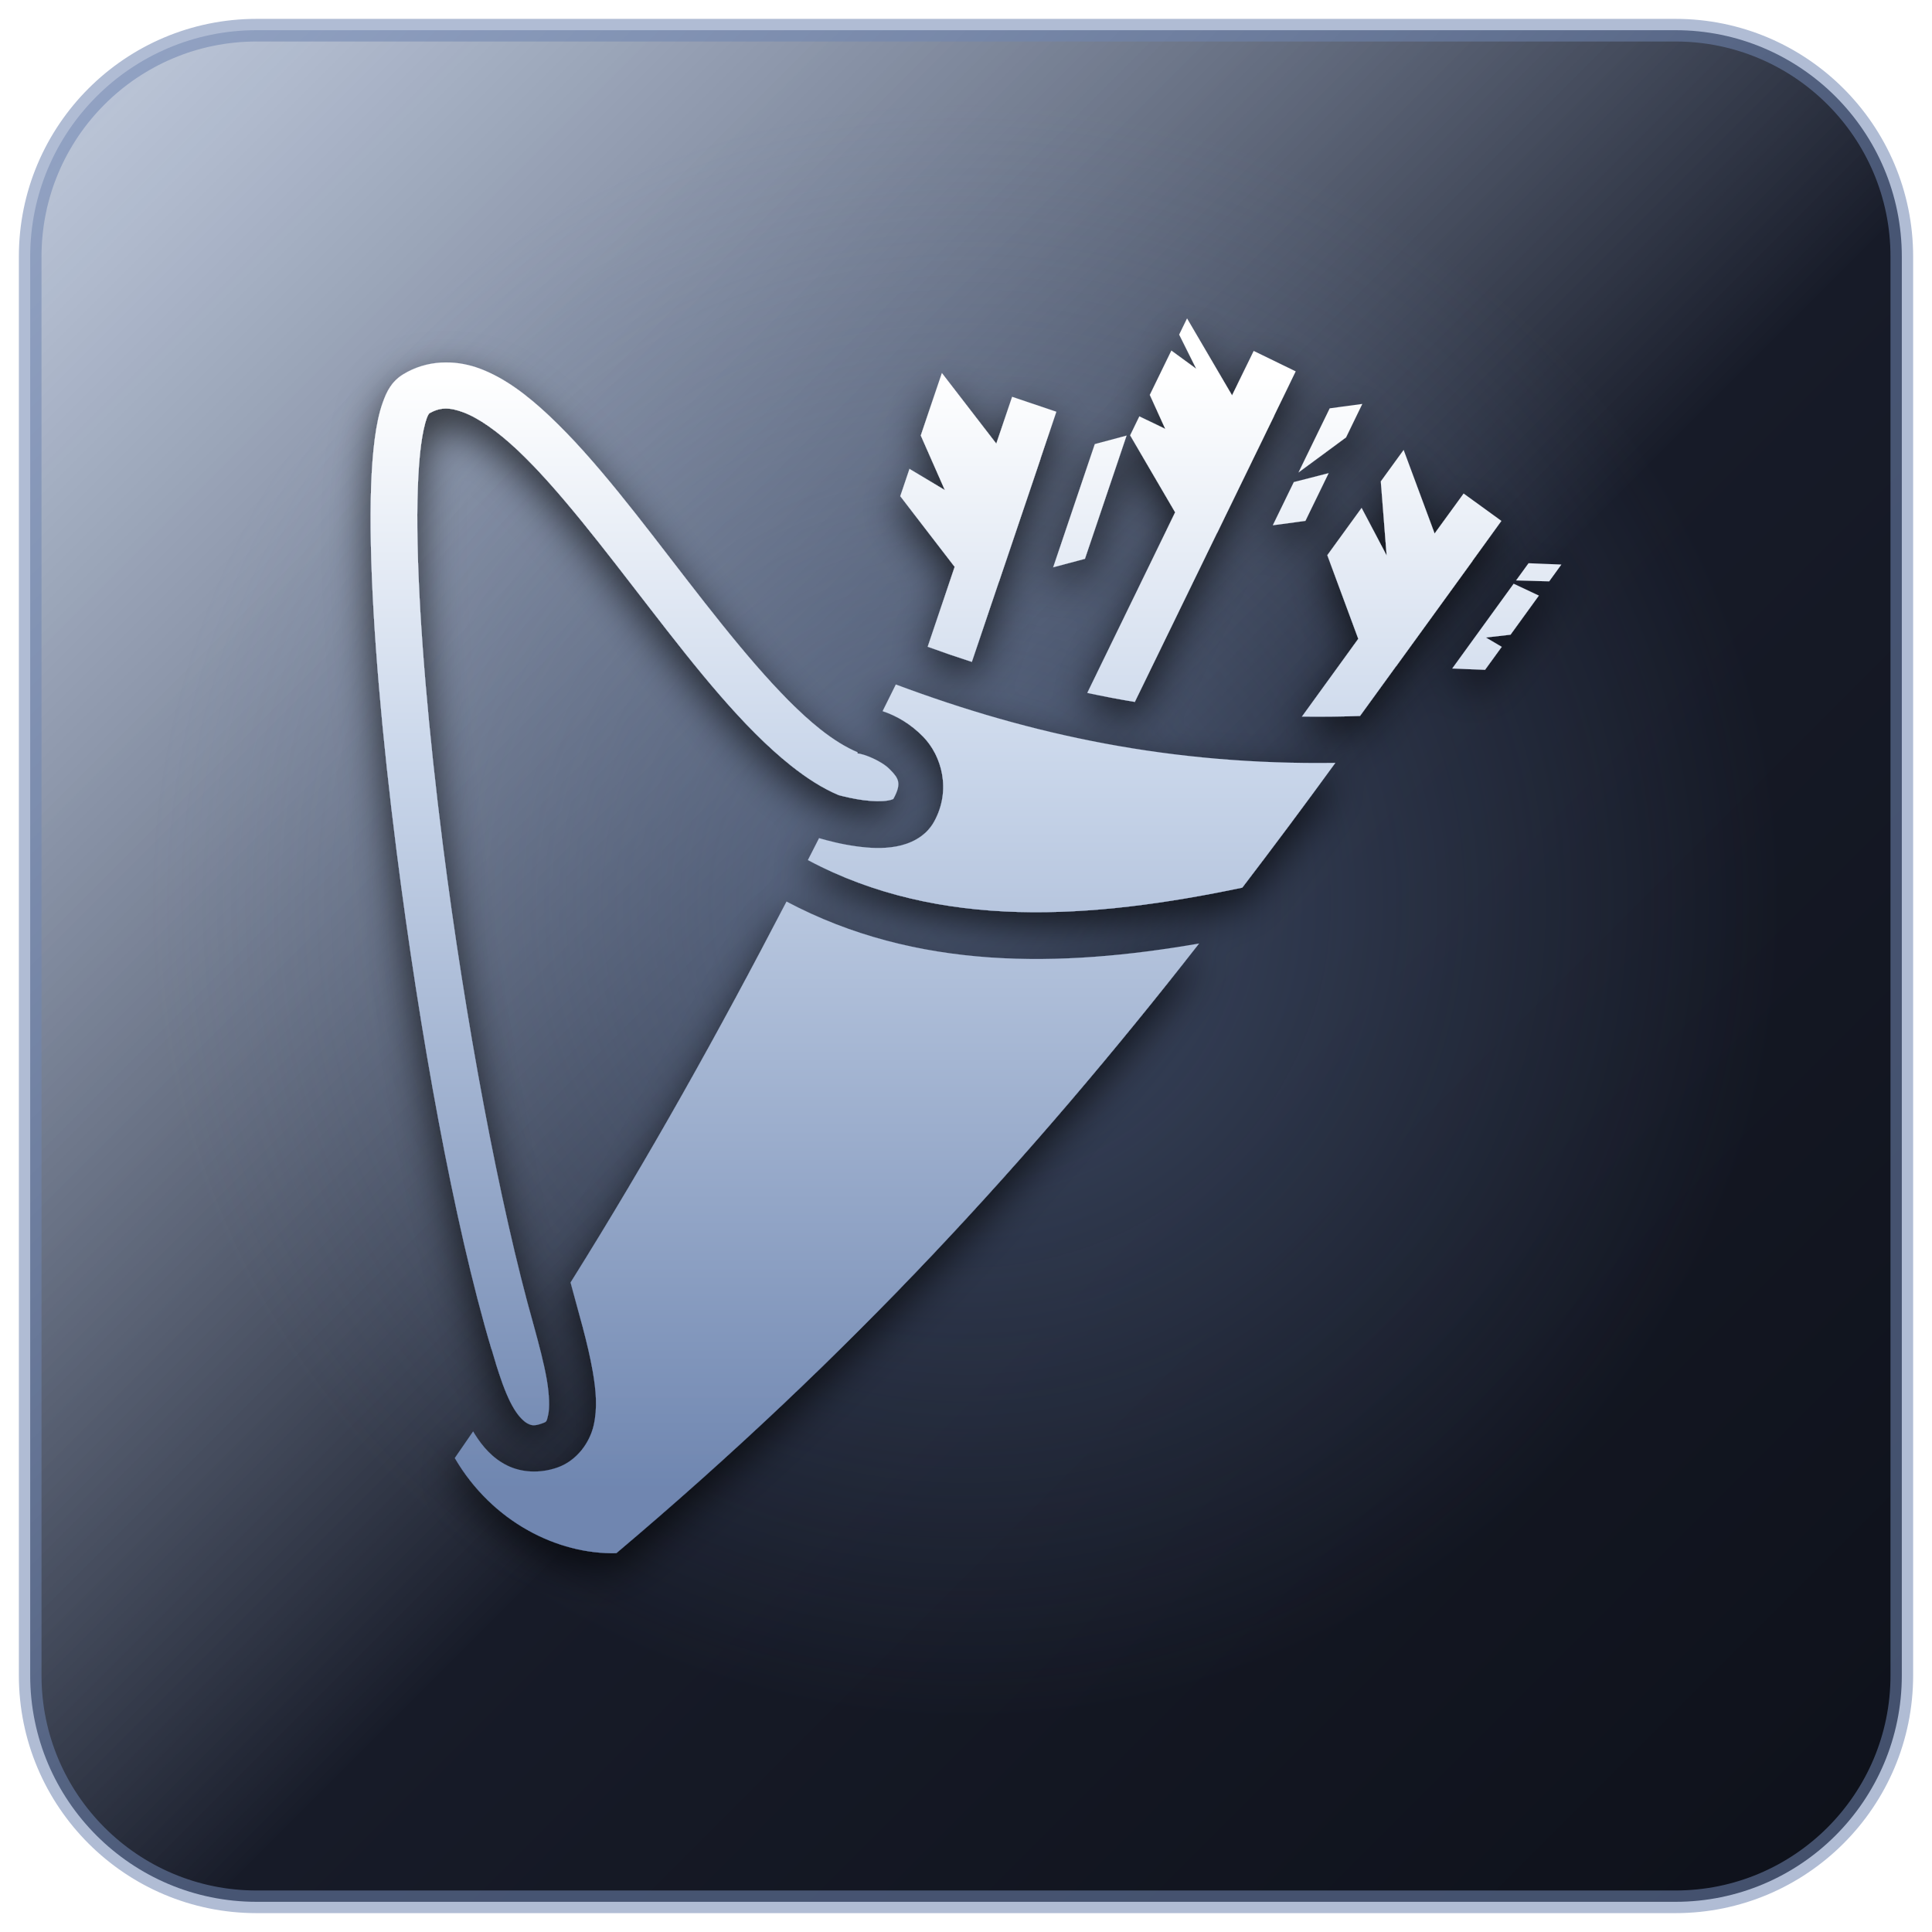
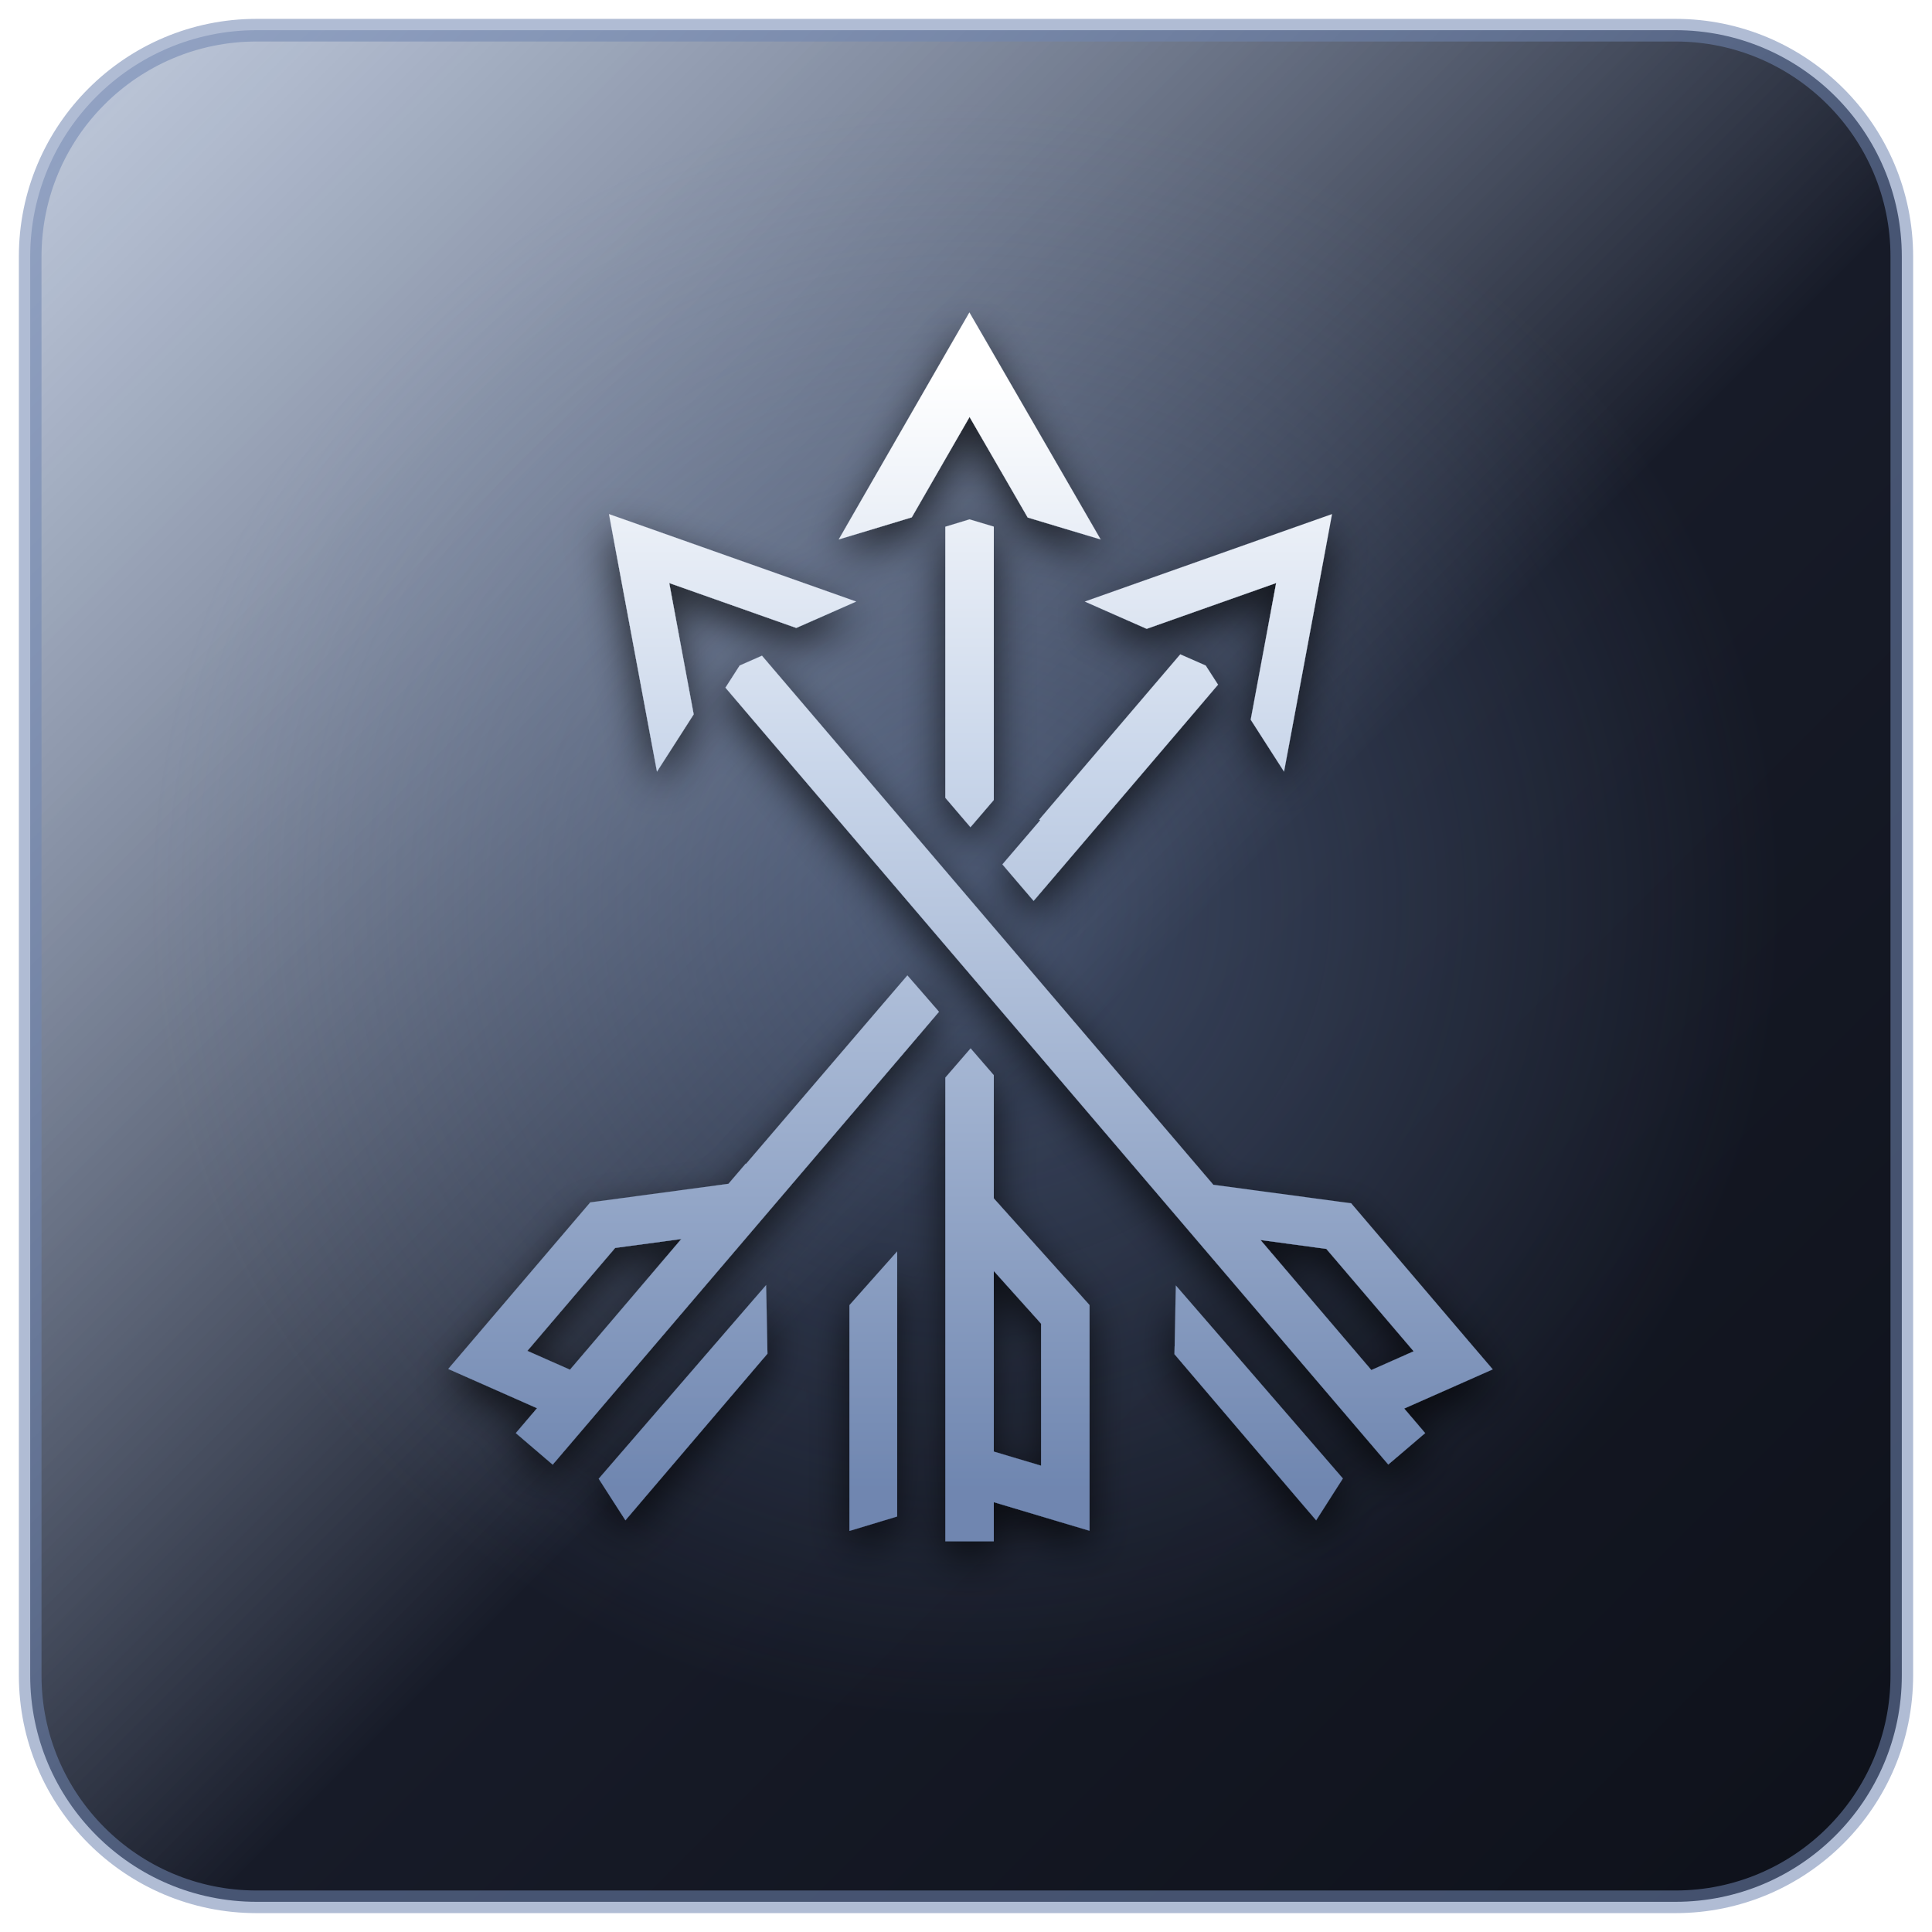
<svg xmlns="http://www.w3.org/2000/svg" viewBox="0 0 256 256">
  <defs>
    <linearGradient id="bg" x1="0" y1="0" x2="1" y2="1">
      <stop offset="0" stop-color="#6f86b0" stop-opacity=".42" />
      <stop offset=".55" stop-color="#171b28" />
      <stop offset="1" stop-color="#0e111a" />
    </linearGradient>
    <radialGradient id="glow" cx="50%" cy="48%" r="50%">
      <stop offset="0" stop-color="#6f86b0" stop-opacity=".45" />
      <stop offset="1" stop-color="#6f86b0" stop-opacity="0" />
    </radialGradient>
    <linearGradient id="gl" gradientUnits="userSpaceOnUse" x1="0" y1="40" x2="0" y2="470">
      <stop offset="0" stop-color="#ffffff" />
      <stop offset=".35" stop-color="#c9d6ea" />
      <stop offset="1" stop-color="#6f86b0" />
    </linearGradient>
    <filter id="sh" x="-20%" y="-20%" width="140%" height="140%">
      <feDropShadow dx="0" dy="6" stdDeviation="8" flood-color="#000" flood-opacity=".7" />
    </filter>
  </defs>
  <rect x="4" y="4" width="248" height="248" rx="30" fill="url(#bg)" />
  <circle cx="128" cy="124" r="110" fill="url(#glow)" />
  <rect x="4" y="4" width="248" height="248" rx="30" fill="none" stroke="#6f86b0" stroke-opacity=".55" stroke-width="3" />
  <g filter="url(#sh)" transform="translate(40 36) scale(.34375)" fill="url(#gl)">
-     <path d="m341.21 18.004l-3.04 6.248l6.585 13.173l-9.588-7.005l-8.31 17.076l5.96 13.107l-9.99-4.824l-3.554 7.3l17.35 29.683l-33.874 69.606a417 417 0 0 0 18.326 3.477l31.722-65.19l.04-.005l21.937-45.078l-.04.006l8.346-17.153l-16.184-7.875l-8.338 17.133l-17.348-29.682zM55.578 34.978q-.95.002-1.9.057c-5.067.296-10.09 1.74-14.67 4.56c-4.553 2.804-6.37 6.767-7.827 10.832s-2.388 8.677-3.095 14.045c-1.413 10.738-1.816 24.476-1.486 40.66c.658 32.37 4.336 74.363 9.923 118.346c8.822 69.45 22.01 143.094 36.53 191.793l.054-.014c.545 1.88 1.134 3.9 1.77 5.962l.01.04q.543 1.723 1.087 3.398c1.698 5.15 3.677 10.255 5.957 13.908c1.857 2.973 3.763 4.76 5.17 5.465c1.405.703 2.444 1.013 5.48-.07c1.757-.626 1.752-.61 2.35-3.255c.6-2.647.505-7.635-.522-13.617c-1.064-6.19-2.98-13.38-5.028-20.86c-13.193-46.49-26.532-118.342-35.002-185.017c-5.53-43.537-9.145-85.127-9.783-116.443c-.32-15.658.13-28.787 1.336-37.945c.604-4.58 1.424-8.17 2.194-10.318c.38-1.06.784-1.647.94-1.883c4.144-2.356 7.705-2.46 13.236-.394c5.81 2.17 13.136 7.287 20.948 14.655c15.623 14.735 33.2 37.99 51.013 61.012c17.813 23.023 35.792 45.84 54.308 60.533c5.98 4.747 12.075 8.698 18.43 11.374c2.59.674 5.962 1.44 9.43 1.905c3.61.482 7.23.544 9.443.148c1.64-.293 2.058-.586 2.116-.625c3.39-6.163 1.936-8.012-1.37-11.398c-3.317-3.398-10.153-5.99-12.435-6.143l.03-.433c-4.388-1.84-9.276-4.82-14.453-8.928c-15.74-12.492-33.554-34.564-51.26-57.45c-17.705-22.884-35.368-46.557-52.9-63.09c-8.766-8.268-17.5-14.873-26.996-18.42c-4.154-1.554-8.585-2.4-13.022-2.388zm191.127 4.06L238.56 63.14l9.3 21.06l-13.648-8.19l-3.554 10.52l20.972 27.243l-10.406 30.8a518 518 0 0 0 17.027 5.84l10.427-30.86l.037-.01l16.05-47.495l-.042.012l6.106-18.072l-17.053-5.762l-6.1 18.053l-20.97-27.243zm162.064 11.94l-12.565 1.7l-12.026 24.71l18.306-13.502l6.283-12.908zm-90.872 12.205L305.65 66.46l-16.045 47.495l12.248-3.278zm106.797 5.508l-8.807 12.15l2.262 28.574l-9.654-18.375l-13.225 18.24l11.938 32.24l-21.738 29.987c7.335.094 14.8.016 22.416-.25l13.883-19.154l.04.002l29.424-40.588l-.04-.002l11.194-15.443l-14.572-10.566l-11.184 15.427zm-28.916 8.982l-13.41 3.433l-8.103 16.65l12.564-1.7zm77.06 34.71l-4.803 6.625l12.77.366l4.702-6.487l-12.67-.505zm-5.733 7.905l-23.69 32.68l12.668.507l6.422-8.857l-6.08-3.598l9.475-1.087l10.926-15.072zm-238.152 38.83c-1.702 3.462-3.393 6.85-5.09 10.285c5.506 1.805 10.928 5.036 15.63 9.854c7.124 7.297 10.943 20.566 4.212 32.744c-3.314 5.994-9.456 8.64-14.668 9.572c-5.214.932-10.3.602-14.998-.025c-6.17-.825-11.544-2.263-14.677-3.19c-1.432 2.818-2.863 5.64-4.3 8.443c50.84 27.08 109.533 22.75 167.438 10.64c12.018-15.735 23.947-31.747 35.897-48.106c-62.995.883-117.13-10.59-169.445-30.217zm-42.14 83.683c-25.922 49.92-52.78 98.18-83.245 146.836c2.912 10.984 6.645 23.148 8.578 34.405c1.223 7.123 1.856 13.942.338 20.64c-1.518 6.7-6.486 13.604-13.86 16.234c-6.776 2.417-13.994 2.012-19.59-.793c-5.598-2.804-9.44-7.322-12.374-12.025c-.223-.356-.433-.717-.647-1.078c-2.342 3.425-4.683 6.85-7.072 10.287C73.4 482.04 98.747 494.51 121.21 493.98c90.72-76.612 159.746-152.114 224.65-235.01c-53.372 9.265-109.005 10.413-159.044-16.17z" />
+     <path d="m257.313 15.688l-50.375 87.53l28.156-8.53l22.28-38.72l22.407 38.782l28.126 8.47zm-138.938 77.75l18.5 99.28l14.156-22.093L141.595 120l48.97 17.313l23.124-10.157l-95.313-33.72zm278.72 0l-95.314 33.718l23.876 10.5L375.562 120l-9.812 52.688l12.844 20.03l18.5-99.28zm-139.72 2.03l-9.344 2.844v104.47l9.69 11.343l9-10.5V98.28l-9.345-2.81zm81.22 52.032l-54.345 63.688l.344.28l-14.563 17l12.033 14.063l71.093-83.343l-4.75-7.375zm-161.25.53l-8.595 3.782l-5.47 8.532l255.5 299.469L433 447.688l-8.094-9.47l22.688-10.03l11.47-5.063l-8.158-9.53l-44.125-51.783l-2.31-2.718l-3.564-.47l-49.562-6.655l-174-203.94zm56.06 123.22l-62.218 72.688l-.125-.094l-6.625 7.75l-49.718 6.687l-3.564.47l-2.312 2.72l-44.28 51.936l-8.158 9.563l11.5 5.06l22.75 10.064l-8.187 9.594l14.218 12.156L245.594 285.28l-12.188-14.03zm24.376 28.125l-9.75 11.28v178.75h18.69v-15.092l24.874 7.437l12.03 3.594v-87l-2.374-2.656l-34.53-38.47v-47.5zm-111.5 73.5l-42.936 50.375L86.906 416l33.844-39.688l25.53-3.437zm223.22.375l25.406 3.438l33.656 39.468l-16.312 7.22zm-140.03 4.375l-16.064 18.094l-2.344 2.655v87.031l12.063-3.656l6.344-1.906v-102.22zm37.25 7.563l18.217 20.312v54.75l-18.218-5.438v-69.625zm-87.75 5.406l-64.564 74.687l3.5 5.44l6.813 10.592l8.155-9.593l44.28-51.94l2.314-2.686l-.064-3.563l-.437-22.936zm157.905.156l-.438 22.97l-.093 3.53l2.312 2.72l44.125 51.75l8.19 9.592l6.78-10.625l3.53-5.5z" />
  </g>
</svg>
